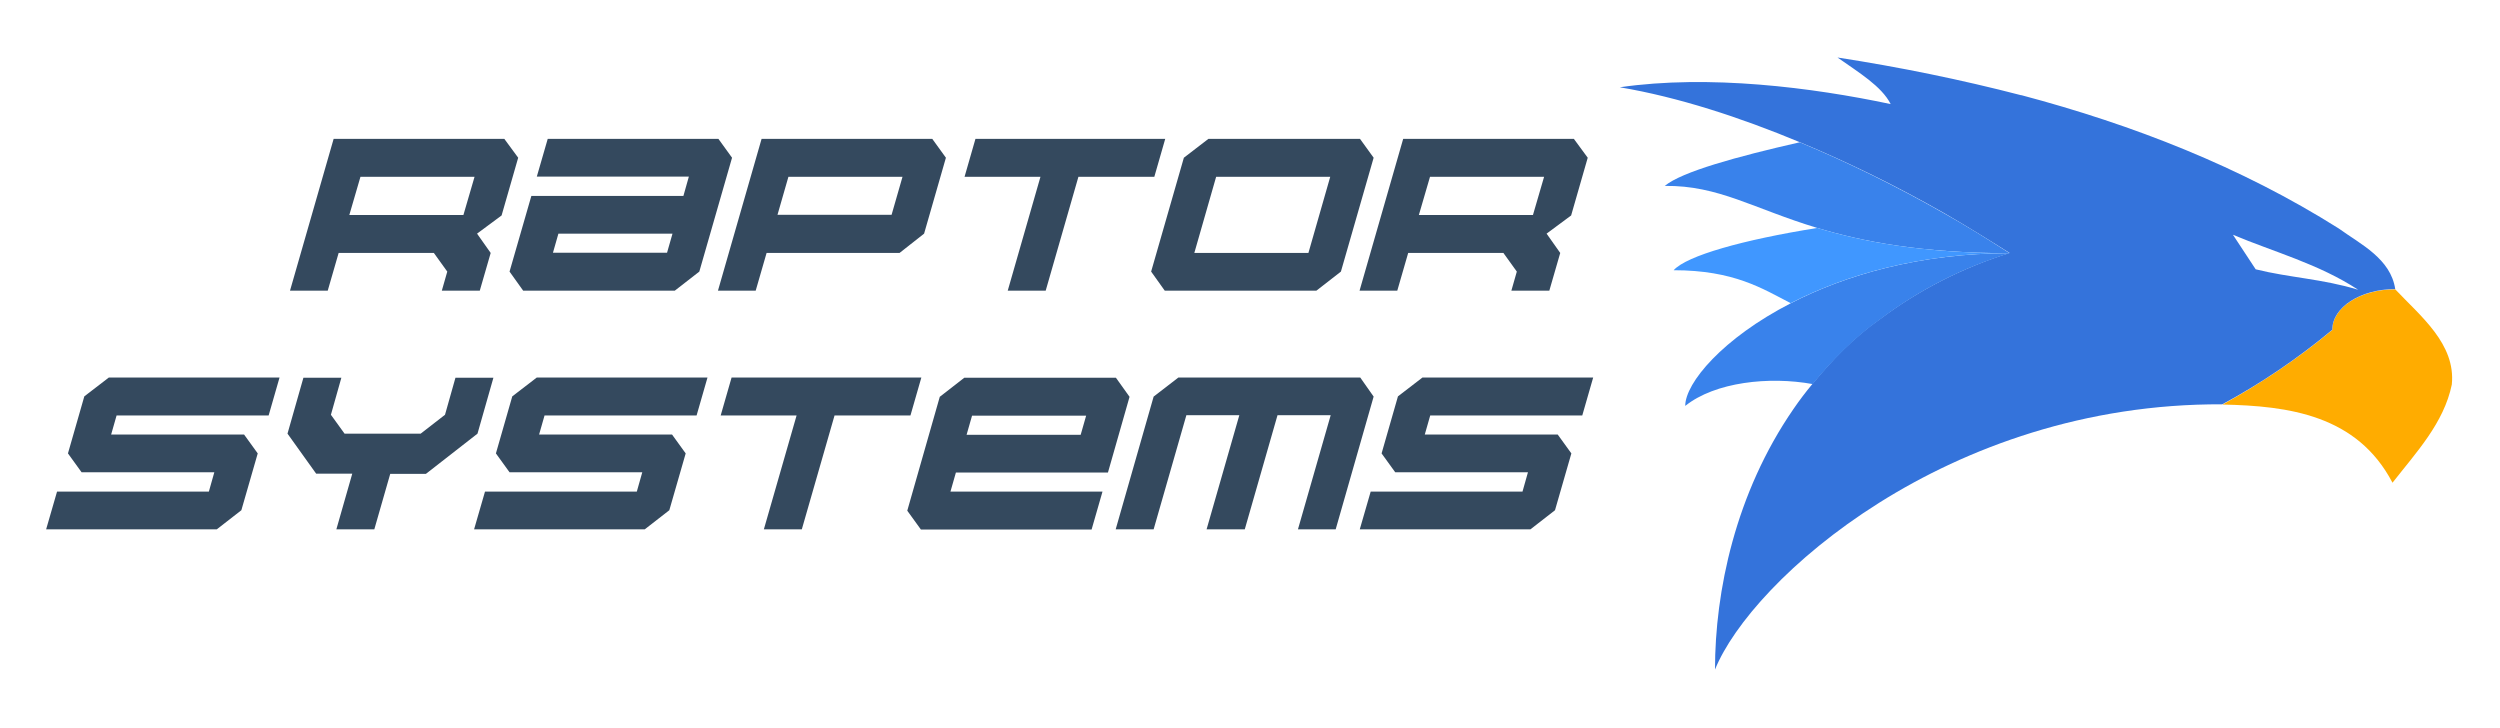
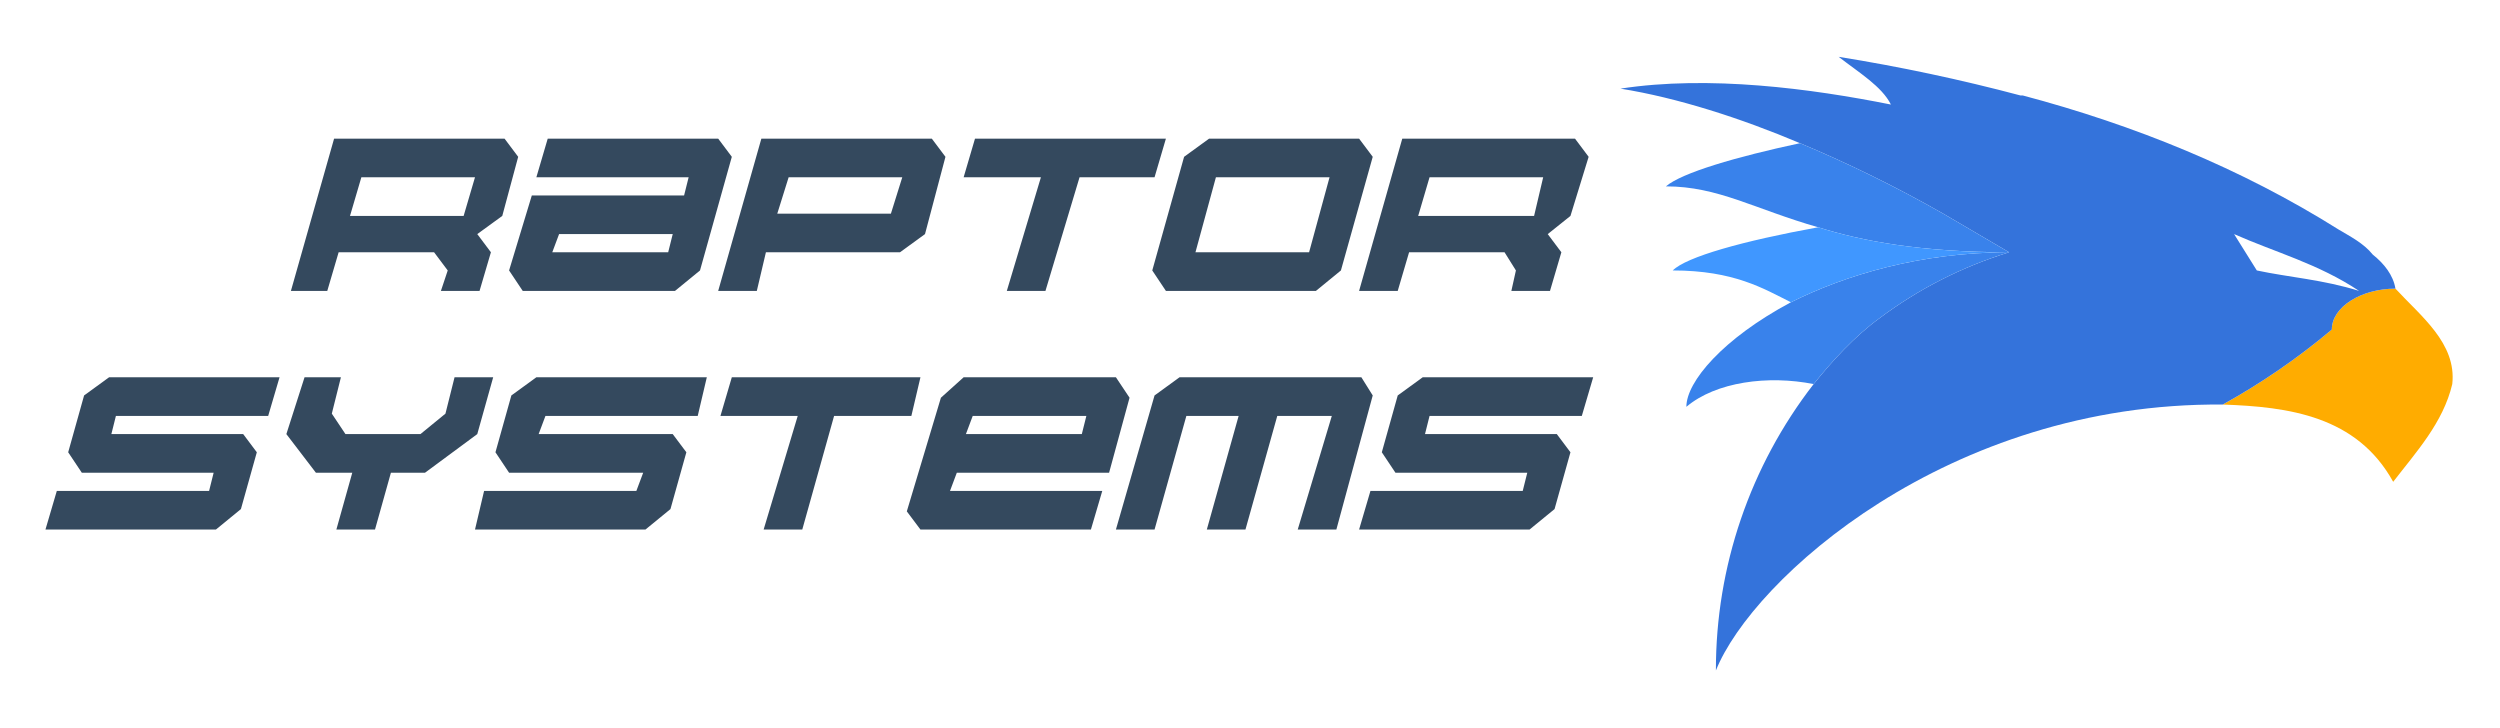
- <svg xmlns="http://www.w3.org/2000/svg" version="1.1" id="Raptor_Systems" x="0px" y="0px" viewBox="0 0 1100 320" style="enable-background:new 0 0 1100 320;" xml:space="preserve">
-   <style type="text/css">
- 	.st0{fill:#FFAC00;}
- 	.st1{fill:#3473DB;}
- 	.st2{fill:#3982EB;}
- 	.st3{fill:#4097FF;}
- 	.st4{fill:#34495E;}
- </style>
-   <path class="st0" d="M1026.2,145.2c0-9.9,12.3-17.9,27.7-17.9l0,0c11,11.7,26.7,24,24.9,41.9c-3.5,17-15.8,30-26.1,43.2  c-15.6-29.8-45.7-33.8-74.8-34.4C995,168.6,1011.2,157.7,1026.2,145.2z" />
-   <path class="st1" d="M1044.4,111.5c4.7,4.1,8.5,9,9.5,15.7c-15.3,0-27.7,8-27.7,17.9c-15,12.5-31.2,23.5-48.4,32.8l0,0  c-121-0.6-207.3,77.3-223.2,116.7c0-34.4,9-77.6,34.5-114.6c2.6-3.8,5.4-7.5,8.4-11.1c8.4-10.3,18.2-20.5,29.7-28.5l0,0  c17.2-12.9,36.5-22.7,57-29.1c-9.2-5.8-19-11.9-29.1-17.7c-20.4-11.6-41.5-22-63.1-31c-26.4-11-53.7-19.9-79.3-24.2  c39.3-5.7,84.7,0.1,119.2,7.4c-4-7.9-14.2-14-23.4-20.5c27.2,4.2,54.2,9.7,80.8,16.6h0.2c49,13,96.5,31.5,139.5,58.6  C1034,104.1,1039.7,107.4,1044.4,111.5z M992.5,118.5c14.9,3.7,29.4,4.2,45.1,9c-17.4-11.4-37-16.6-55.1-24.2  C985.9,108.5,989.2,113.5,992.5,118.5L992.5,118.5z" />
-   <path class="st2" d="M855.1,93.7c10.2,5.7,19.9,11.8,29.1,17.7c-39,0-65-5.2-84.6-11.1c-28.1-8.5-43.5-18.8-67.1-18.5  c7.4-6.2,31.7-12.9,59.4-19.2C813.7,71.7,834.7,82.1,855.1,93.7z" />
-   <path class="st2" d="M884.3,111.4c-20.5,6.3-39.8,16.1-57,29.1l0,0c-11.4,8-21.3,18.2-29.7,28.5c-19.2-3.5-43-0.9-56.1,9.6  c0-10.1,16.5-29.8,46.5-45.2C811.9,121,844.8,111.4,884.3,111.4z" />
-   <path class="st3" d="M799.6,100.3c19.6,5.9,45.7,11.1,84.6,11.1c-39.5,0-72.3,9.6-96.3,22c-12.4-6.4-24.9-14.5-51.5-14.5  C742.1,112.5,767,105.5,799.6,100.3z" />
-   <path class="st4" d="M190.9,111.3H149l-4.8,16.6h-16.6l19.2-66.8h75.1l6.1,8.3l-7.3,25.4l-10.8,8l6,8.5l-4.8,16.6h-16.7l2.4-8.4  L190.9,111.3z M208.8,77.8h-50.2l-4.9,16.8h50.2L208.8,77.8z" />
-   <path class="st4" d="M307.7,119.5l-10.8,8.4h-66.7l-6-8.4l9.6-33.3h66.9l2.4-8.5h-66.9l4.8-16.6h75.1l6,8.3L307.7,119.5z   M295.9,102.8h-50.2l-2.4,8.4h50.2L295.9,102.8z" />
-   <path class="st4" d="M410.2,61.1l6,8.3l-9.6,33.4l-10.8,8.5h-58.5l-4.8,16.6h-16.6l19.2-66.8H410.2z M346.9,77.8l-4.8,16.7h50.2  l4.8-16.7H346.9z" />
-   <path class="st4" d="M424.4,77.8l4.8-16.7h83.5l-4.8,16.7h-33.4l-14.4,50.1h-16.7l14.4-50.1H424.4z" />
-   <path class="st4" d="M531.7,61.1h66.7l6,8.3L590,119.5l-10.8,8.4h-66.7l-6-8.4l14.4-50.1L531.7,61.1z M535.1,77.8l-9.6,33.5h50.2  l9.6-33.5H535.1z" />
-   <path class="st4" d="M661.5,111.3h-41.9l-4.8,16.6h-16.6l19.2-66.8h75.1l6.1,8.3l-7.3,25.4l-10.8,8l6,8.5l-4.8,16.6H665l2.4-8.4  L661.5,111.3z M679.4,77.8h-50.2l-4.9,16.8h50.2L679.4,77.8z" />
-   <path class="st4" d="M47.9,166.1H123l-4.8,16.7H51.3l-2.4,8.4h58.5l6,8.3l-7.2,25l-10.8,8.4H20.3l4.8-16.6h66.8l2.4-8.5H35.9l-6-8.3  l7.2-25.1L47.9,166.1z" />
-   <path class="st4" d="M187.4,208.5h-15.7l-7,24.4H148l7-24.5h-15.9l-12.6-17.6l7-24.6h16.7l-4.6,16.3l6,8.3h33.5l10.7-8.3l4.6-16.3  h16.7l-7,24.6L187.4,208.5z" />
-   <path class="st4" d="M236.2,166.1h75.1l-4.8,16.7h-66.9l-2.4,8.4h58.5l6,8.3l-7.2,25l-10.8,8.4h-75.1l4.8-16.6h66.8l2.4-8.5h-58.4  l-6-8.3l7.2-25.1L236.2,166.1z" />
-   <path class="st4" d="M317.1,182.8l4.8-16.7h83.5l-4.8,16.7h-33.4l-14.4,50.1h-16.7l14.4-50.1L317.1,182.8z" />
-   <path class="st4" d="M413.5,174.6l10.8-8.4H491l6,8.4l-9.5,33.3h-66.9l-2.4,8.4h66.9l-4.8,16.7h-75.1l-6-8.3L413.5,174.6z   M425.3,191.3h50.2l2.4-8.4h-50.2L425.3,191.3z" />
-   <path class="st4" d="M598.5,166.1l5.9,8.4l-16.7,58.4h-16.6l14.4-50.2h-23.4l-14.4,50.2h-16.8l14.4-50.2H522l-14.4,50.2h-16.7  l16.7-58.4l10.9-8.4H598.5z" />
-   <path class="st4" d="M625.9,166.1H701l-4.8,16.7h-66.9l-2.4,8.4h58.5l6,8.3l-7.2,25l-10.8,8.4h-75.1l4.8-16.6h66.8l2.4-8.5h-58.4  l-6-8.3l7.2-25.1L625.9,166.1z" />
+ <svg xmlns="http://www.w3.org/2000/svg" viewBox="0 0 1100 320">
+   <defs />
+   <defs>
+     <style>
+       .cls-3{fill:#3982eb}.cls-5{fill:#34495e}
+     </style>
+   </defs>
+   <g id="Layer_2" data-name="Layer 2">
+     <path fill="#ffac00" d="M1026 145c0-10 13-18 28-18 11 12 27 24 25 42-4 17-16 30-26 43-16-29-46-33-75-34a300 300 0 0048-33z" />
+     <path fill="#3473db" d="M1044 112c5 4 9 9 10 15-15 0-28 8-28 18a300 300 0 01-48 33c-121-1-207 77-223 117a205 205 0 0143-126c8-10 18-21 29-29a186 186 0 0157-29l-29-17a580 580 0 00-63-31c-26-11-54-20-79-24 39-6 84 0 119 7-4-8-14-14-23-21a816 816 0 0180 17h1c49 13 96 32 139 59 5 3 11 6 15 11zm-51 7c14 3 29 4 45 9-18-12-37-17-55-25l10 16z" />
+     <path d="M855 94l29 17c-39 0-65-5-84-11-28-8-44-18-67-18 7-6 31-13 59-19a580 580 0 0163 31zM884 111a186 186 0 00-57 29c-11 8-21 19-29 29-20-4-43-1-56 10 0-11 16-30 46-46 24-12 57-22 96-22z" class="cls-3" />
+     <path fill="#4097ff" d="M800 100c19 6 45 11 84 11-39 0-72 10-96 22-12-6-25-14-52-14 6-6 31-13 64-19z" />
+     <path d="M191 111h-42l-5 17h-16l19-67h75l6 8-7 26-11 8 6 8-5 17h-17l3-9zm18-33h-50l-5 17h50zM308 119l-11 9h-67l-6-9 10-33h67l2-8h-67l5-17h75l6 8zm-12-16h-50l-3 8h51zM410 61l6 8-9 34-11 8h-59l-4 17h-17l19-67zm-63 17l-5 16h50l5-16zM424 78l5-17h84l-5 17h-33l-15 50h-17l15-50zM532 61h66l6 8-14 50-11 9h-66l-6-9 14-50zm3 17l-9 33h50l9-33zM662 111h-42l-5 17h-17l19-67h76l6 8-8 26-10 8 6 8-5 17h-17l2-9zm17-33h-50l-5 17h51zM48 166h75l-5 17H51l-2 8h58l6 8-7 25-11 9H20l5-17h67l2-8H36l-6-9 7-25zM187 208h-15l-7 25h-17l7-25h-16l-13-17 8-25h16l-4 16 6 9h33l11-9 4-16h17l-7 25zM236 166h75l-4 17h-67l-3 8h59l6 8-7 25-11 9h-75l4-17h67l3-8h-59l-6-9 7-25zM317 183l5-17h83l-4 17h-34l-14 50h-17l15-50zM414 175l10-9h67l6 9-9 33h-67l-3 8h67l-5 17h-75l-6-8zm11 16h51l2-8h-50zM599 166l5 8-16 59h-17l15-50h-24l-14 50h-17l14-50h-23l-14 50h-17l17-59 11-8zM626 166h75l-5 17h-67l-2 8h58l6 8-7 25-11 9h-75l5-17h67l2-8h-58l-6-9 7-25z" class="cls-5" />
+   </g>
</svg>
